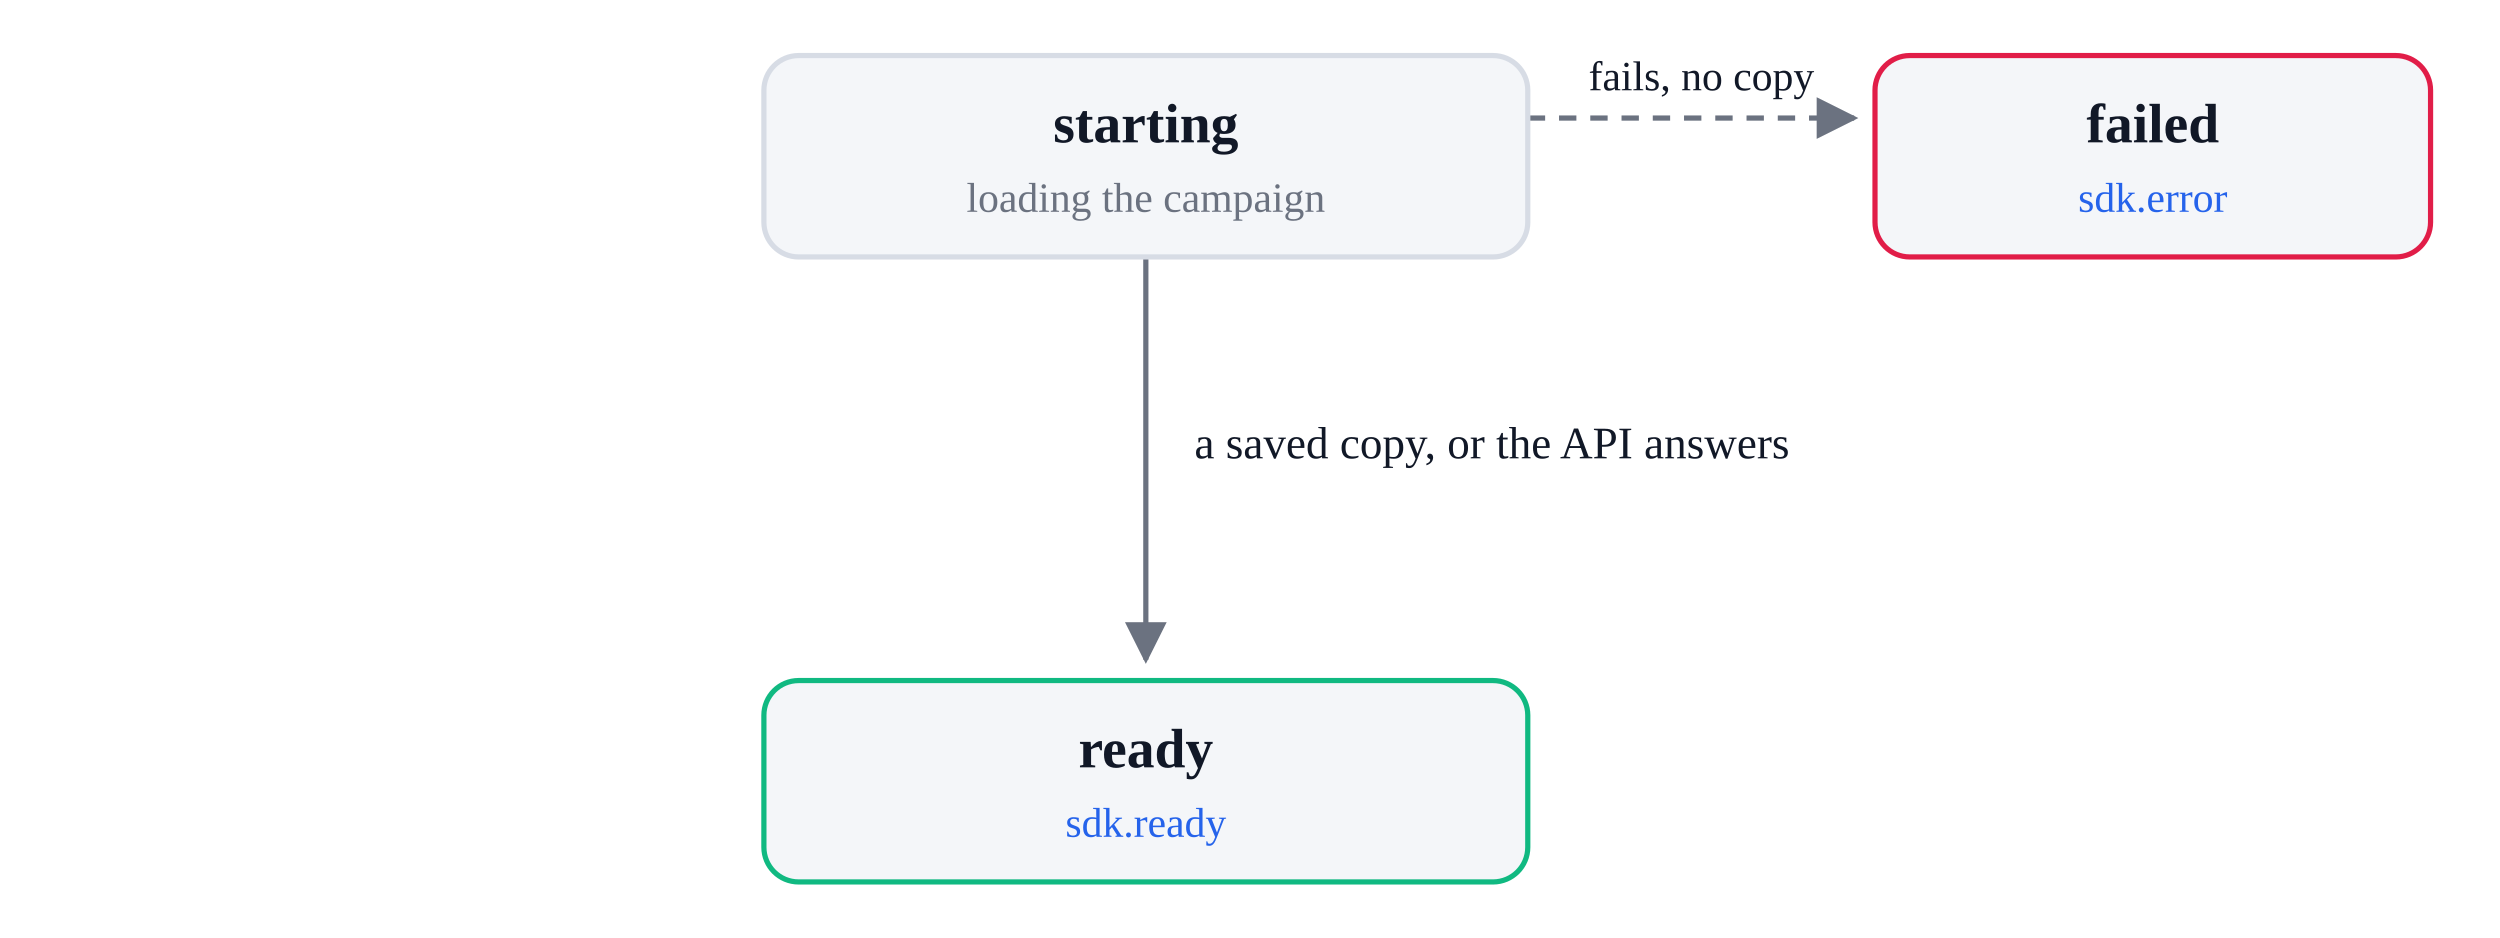
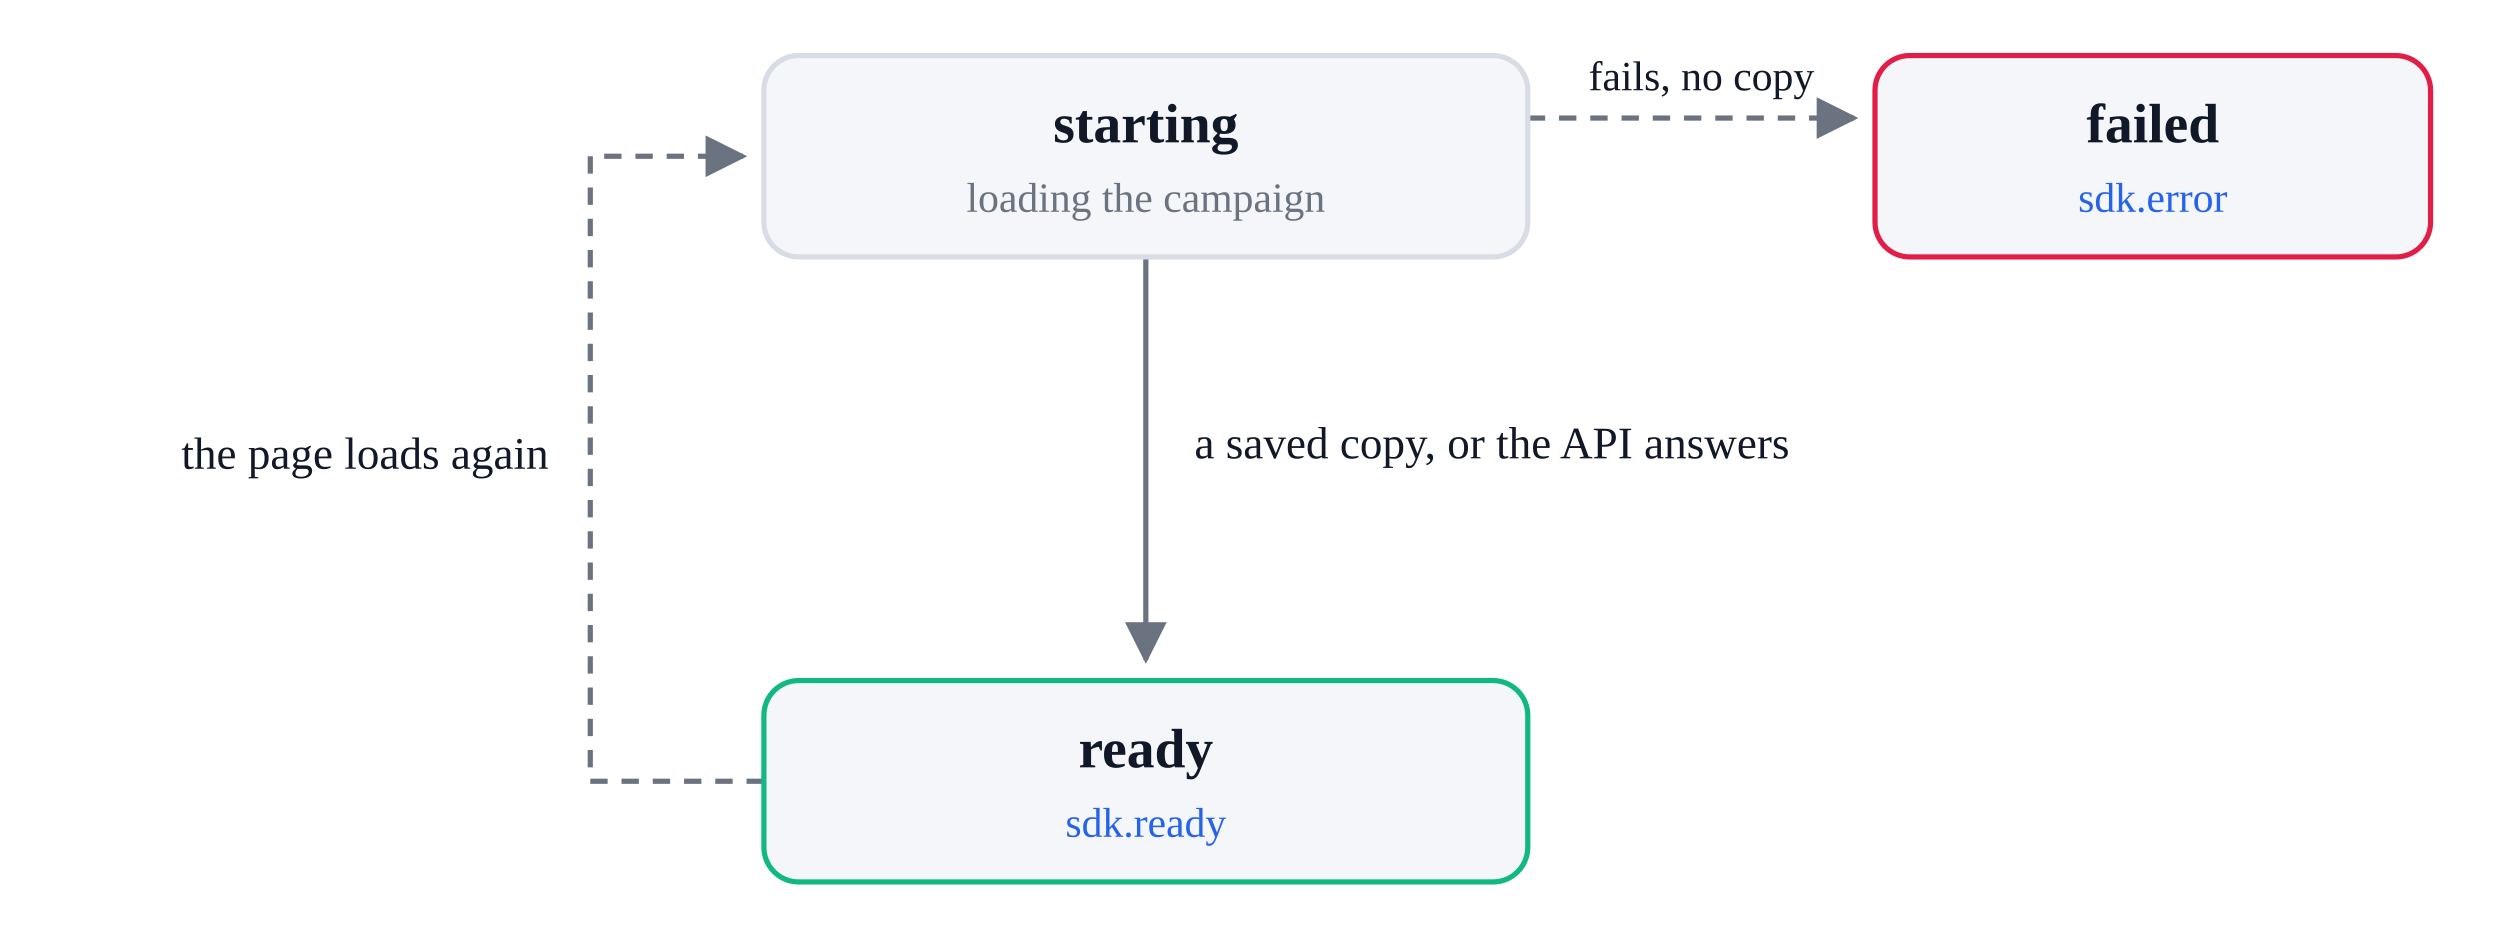
<svg xmlns="http://www.w3.org/2000/svg" viewBox="0 0 720 270" width="720" height="270" role="img" aria-labelledby="sdk-lifecycle-title sdk-lifecycle-desc" style="font-family: var(--clean-font-body, system-ui, sans-serif)">
  <defs>
    <marker id="sdk-lifecycle-arrow" viewBox="0 0 10 10" refX="9" refY="5" markerWidth="8" markerHeight="8" orient="auto-start-reverse">
      <path d="M0,0 L10,5 L0,10 z" style="fill: var(--clean-fg-muted, #6b7280)" />
    </marker>
  </defs>
  <g>
    <path d="M330 74 V190" marker-end="url(#sdk-lifecycle-arrow)" style="fill: none; stroke: var(--clean-fg-muted, #6b7280); stroke-width: 1.5" />
    <text x="344" y="132" text-anchor="start" style="fill: var(--clean-fg, #111827); font-size: 13px">a saved copy, or the API answers</text>
    <path d="M440 34 H534" marker-end="url(#sdk-lifecycle-arrow)" style="fill: none; stroke: var(--clean-fg-muted, #6b7280); stroke-width: 1.5; stroke-dasharray: 5 4" />
    <text x="490" y="26" text-anchor="middle" style="fill: var(--clean-fg, #111827); font-size: 12px">fails, no copy</text>
+     <path d="M220 225 H170 V45 H214" marker-end="url(#sdk-lifecycle-arrow)" style="fill: none; stroke: var(--clean-fg-muted, #6b7280); stroke-width: 1.5; stroke-dasharray: 5 4" />
+     <text x="158" y="135" text-anchor="end" style="fill: var(--clean-fg, #111827); font-size: 13px">the page loads again</text>
  </g>
  <g text-anchor="middle">
    <rect x="220" y="16" width="220" height="58" rx="10" style="fill: var(--clean-bg-muted, #f4f6f9); stroke: var(--clean-border, #d7dce5); stroke-width: 1.5" />
    <text x="330" y="41" style="fill: var(--clean-fg, #111827); font-size: 16px; font-weight: 600">starting</text>
    <text x="330" y="61" style="fill: var(--clean-fg-muted, #6b7280); font-size: 12px">loading the campaign</text>
    <rect x="220" y="196" width="220" height="58" rx="10" style="fill: var(--clean-bg-muted, #f4f6f9); stroke: var(--color-emerald-500, #10b981); stroke-width: 1.5" />
    <text x="330" y="221" style="fill: var(--clean-fg, #111827); font-size: 16px; font-weight: 600">ready</text>
    <text x="330" y="241" style="fill: var(--clean-accent, #2563eb); font-size: 12px; font-family: var(--clean-font-mono, ui-monospace, monospace)">sdk.ready</text>
    <rect x="540" y="16" width="160" height="58" rx="10" style="fill: var(--clean-bg-muted, #f4f6f9); stroke: var(--color-rose-500, #e11d48); stroke-width: 1.5" />
    <text x="620" y="41" style="fill: var(--clean-fg, #111827); font-size: 16px; font-weight: 600">failed</text>
    <text x="620" y="61" style="fill: var(--clean-accent, #2563eb); font-size: 12px; font-family: var(--clean-font-mono, ui-monospace, monospace)">sdk.error</text>
  </g>
</svg>
